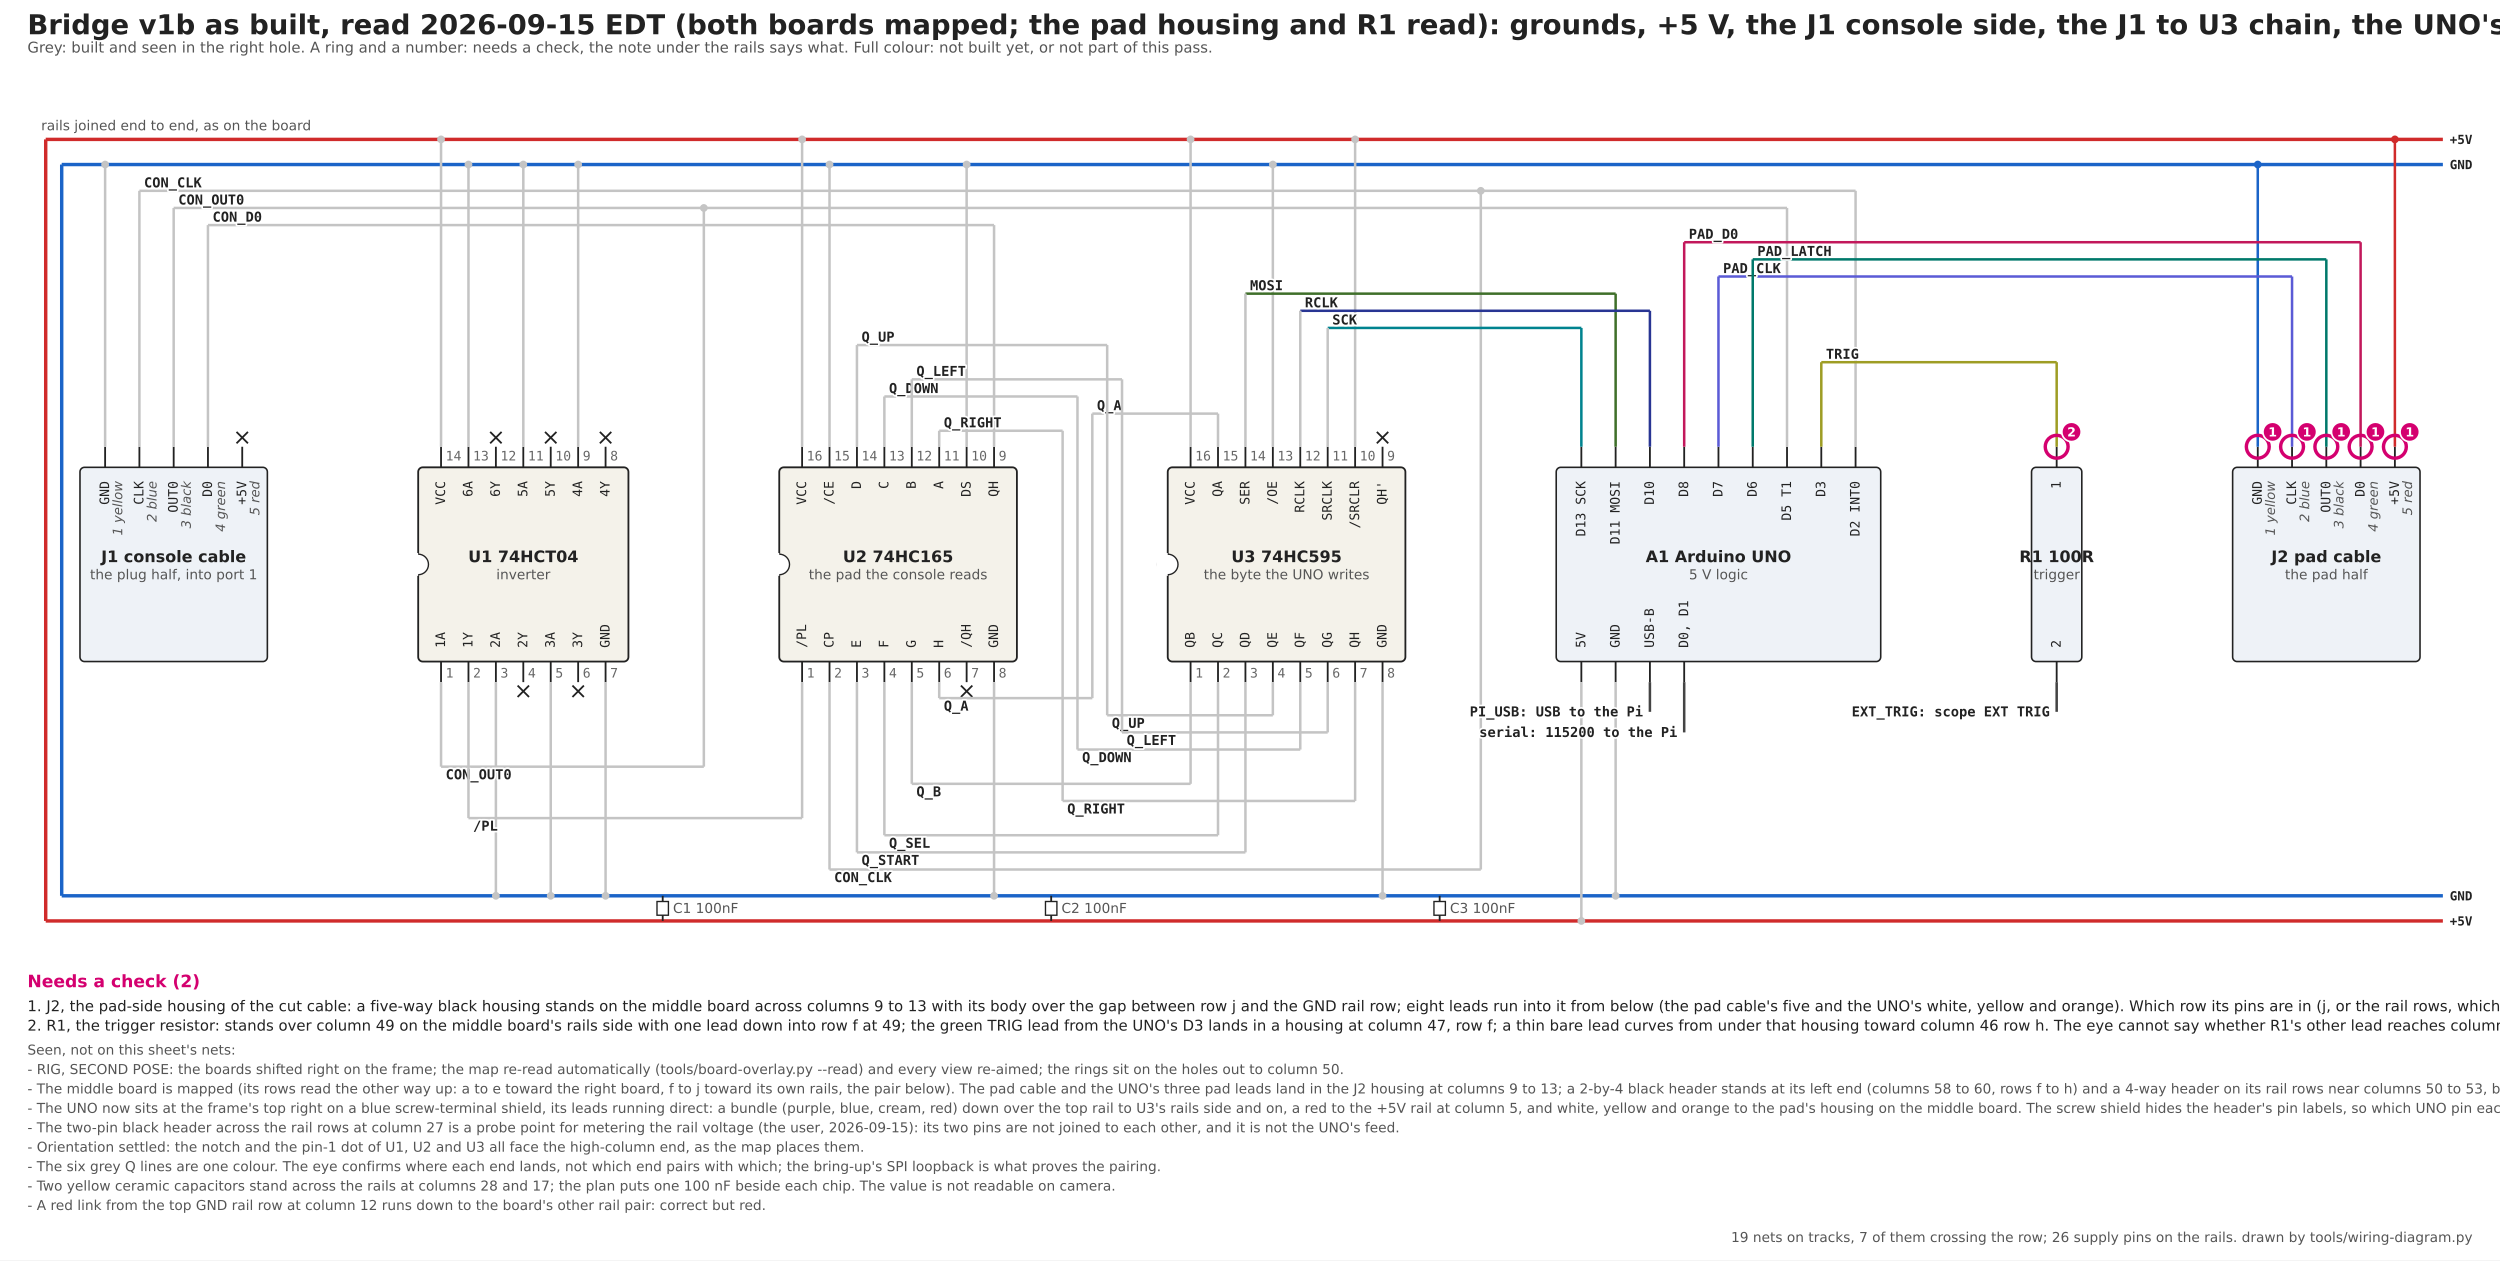
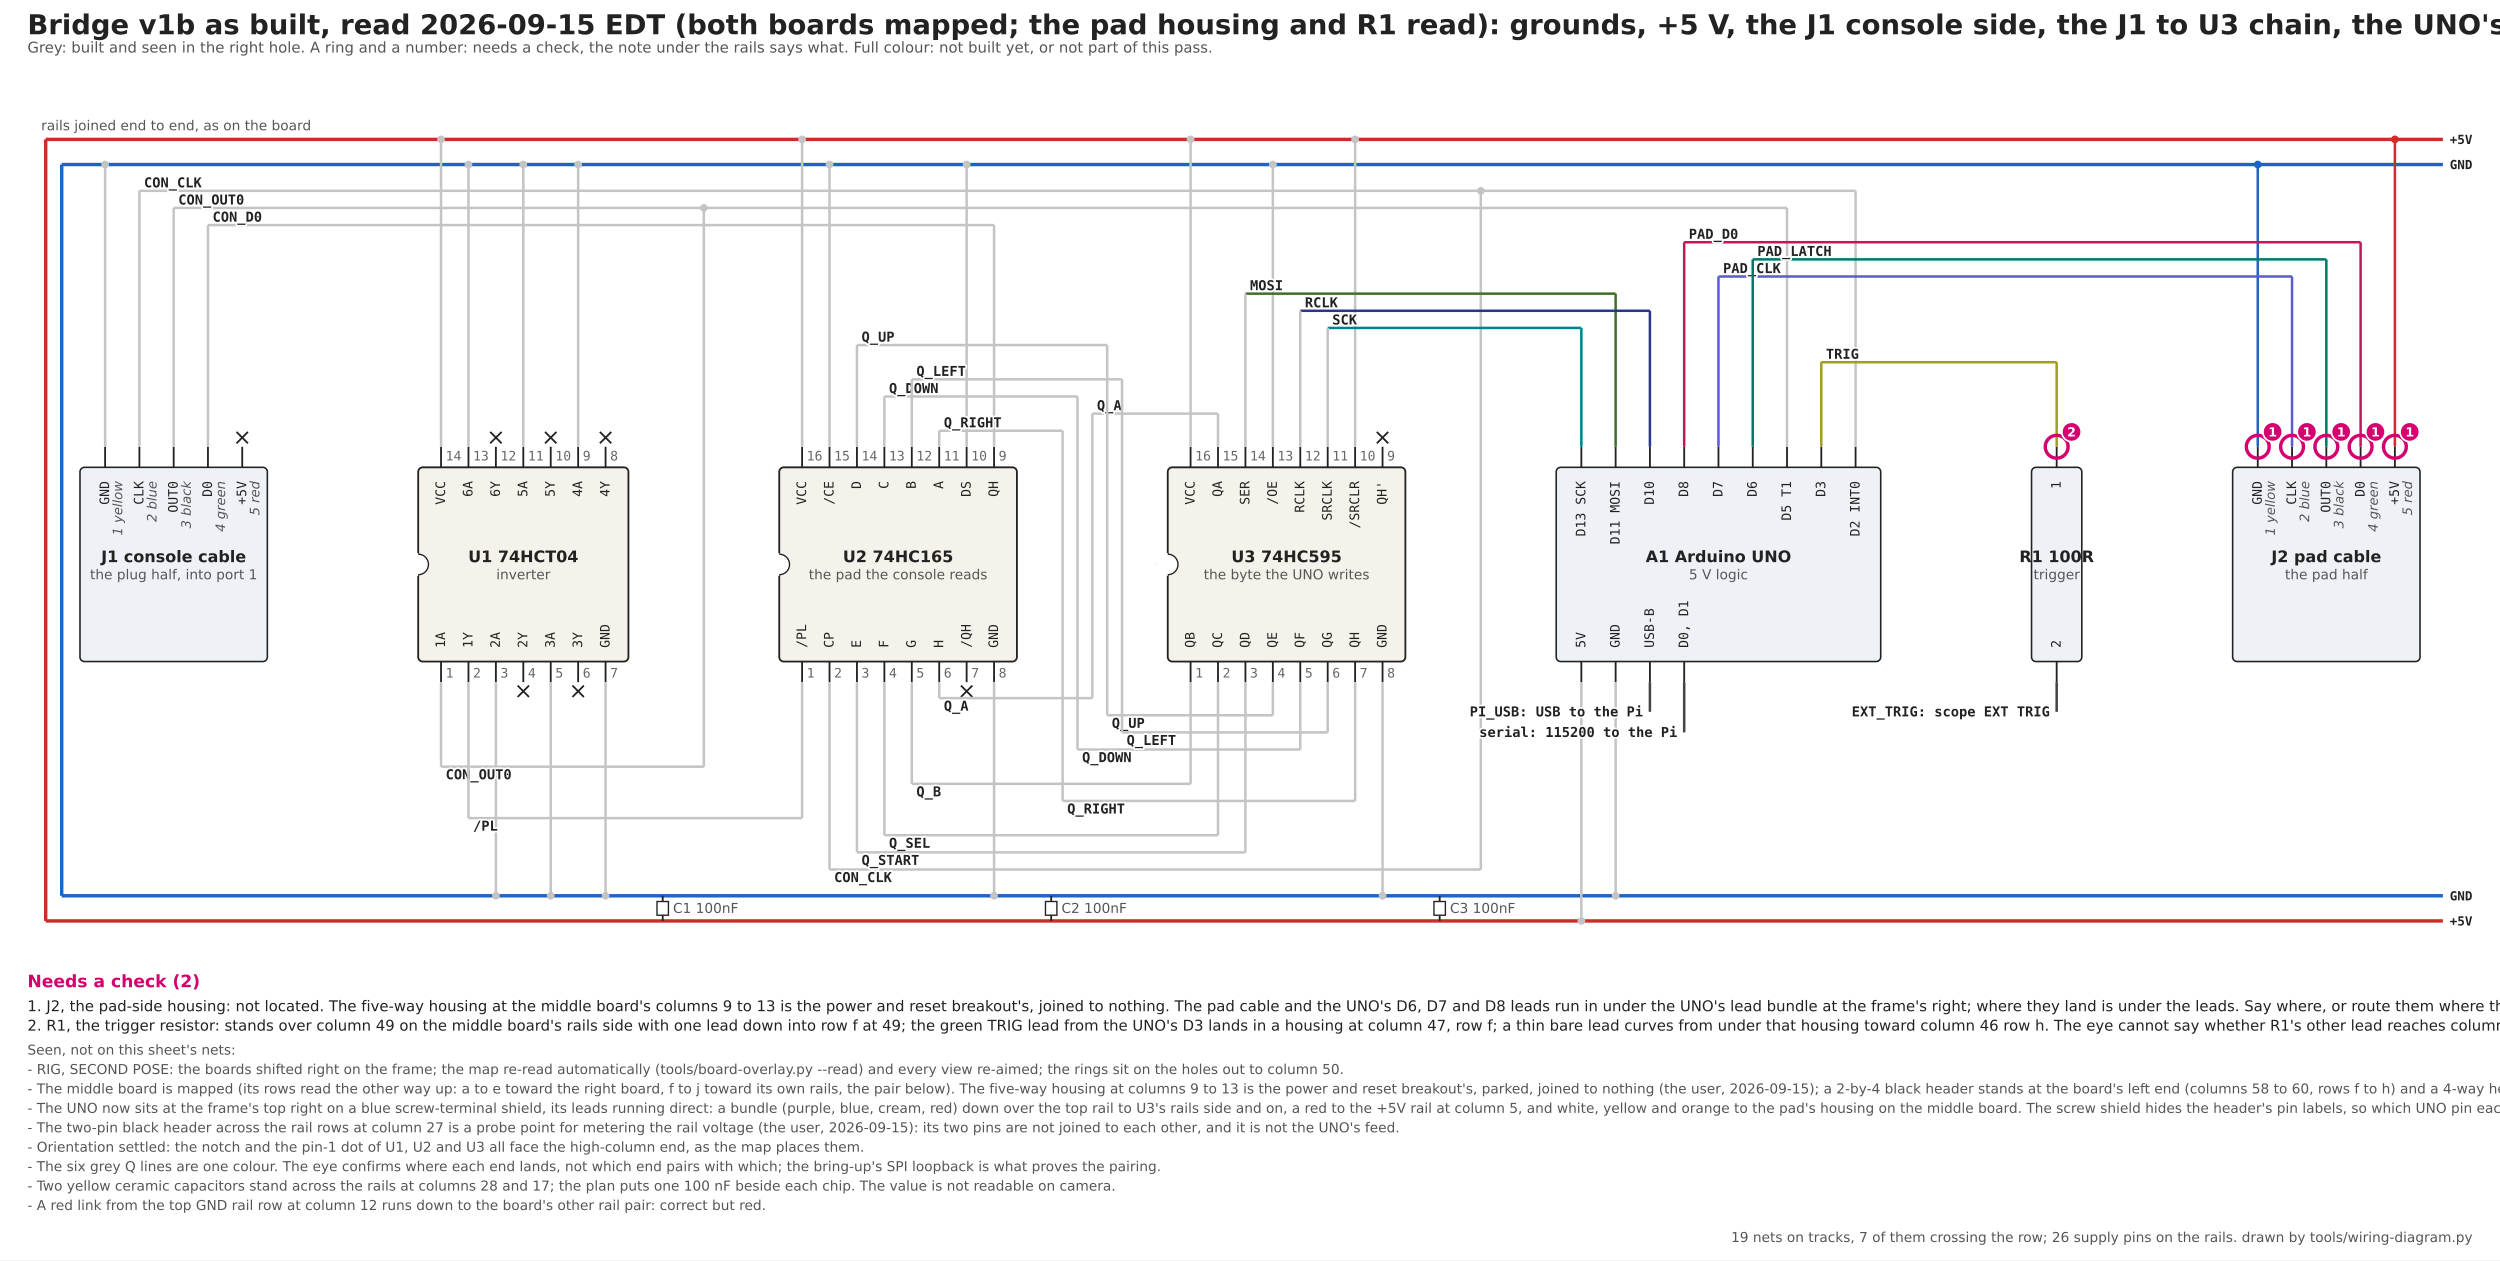
<svg xmlns="http://www.w3.org/2000/svg" viewBox="0 0 2188 1103" width="2188" height="1103" role="img" aria-label="Bridge v1b wiring diagram">
  <style>
 text{font-family:ui-sans-serif,'DejaVu Sans',sans-serif;fill:#222}
 .title{font-size:24px;font-weight:700}
 .sub{font-size:13px;fill:#555}
 .ref{font-size:14px;font-weight:700}
 .note{font-size:12px;fill:#555}
 .pin{font-family:ui-monospace,'DejaVu Sans Mono',monospace;font-size:11.5px}
 .pinno{font-family:ui-monospace,'DejaVu Sans Mono',monospace;font-size:11.5px;fill:#666}
 .net{font-family:ui-monospace,'DejaVu Sans Mono',monospace;font-size:12px;font-weight:700;paint-order:stroke;stroke:#fff;stroke-width:3px;stroke-linejoin:round}
 .rail{font-family:ui-monospace,'DejaVu Sans Mono',monospace;font-size:11px;font-weight:700}
 .lead{font-size:11.5px;font-style:italic;fill:#555}
 .body{fill:#f4f2ea;stroke:#222;stroke-width:1.6}
 .hdr{fill:#eef2f7;stroke:#222;stroke-width:1.4}
 .cap{fill:#fff;stroke:#222;stroke-width:1.2}
 .stub{stroke:#222;stroke-width:1.6}
 .wire{fill:none;stroke-width:2.2;stroke-linejoin:miter}
 .railline{fill:none;stroke-width:3}
 .notch{fill:#fff;stroke:#222;stroke-width:1.2}
</style>
  <style>
 .ring{fill:none;stroke:#d4006f;stroke-width:3}
 .tag{font-family:ui-sans-serif,'DejaVu Sans',sans-serif;font-size:11px;font-weight:700;fill:#fff}
 .checknote{font-size:13px;fill:#222}
 .checkhead{font-size:15px;font-weight:700;fill:#d4006f}
</style>
  <rect x="0" y="0" width="2188" height="1103" fill="#ffffff" />
  <g class="sheet-heading" data-height="60">
    <text class="title" x="24.0" y="30.0" text-anchor="start">Bridge v1b as built, read 2026-09-15 EDT (both boards mapped; the pad housing and R1 read): grounds, +5 V, the J1 console side, the J1 to U3 chain, the UNO's leads, and on the middle board the pad housing (J2) and the trigger resistor (R1)</text>
    <text class="sub" x="24.0" y="46.0" text-anchor="start">Grey: built and seen in the right hole. A ring and a number: needs a check, the note under the rails says what. Full colour: not built yet, or not part of this pass.</text>
  </g>
  <line class="railline" x1="40.0" y1="122.0" x2="2138.0" y2="122.0" stroke="#d02b2b" />
  <text class="rail" x="2144.0" y="126.0" text-anchor="start">+5V</text>
  <line class="railline" x1="40.0" y1="806.0" x2="2138.0" y2="806.0" stroke="#d02b2b" />
  <text class="rail" x="2144.0" y="810.0" text-anchor="start">+5V</text>
  <line class="railline" x1="40.0" y1="122.0" x2="40.0" y2="806.0" stroke="#d02b2b" />
  <line class="railline" x1="54.0" y1="144.0" x2="2138.0" y2="144.0" stroke="#1b64c8" />
  <text class="rail" x="2144.0" y="148.0" text-anchor="start">GND</text>
  <line class="railline" x1="54.0" y1="784.0" x2="2138.0" y2="784.0" stroke="#1b64c8" />
  <text class="rail" x="2144.0" y="788.0" text-anchor="start">GND</text>
  <line class="railline" x1="54.0" y1="144.0" x2="54.0" y2="784.0" stroke="#1b64c8" />
  <text class="note" x="36.0" y="114.0" text-anchor="start">rails joined end to end, as on the board</text>
  <rect class="hdr" x="70" y="409" width="164" height="170" rx="4" />
  <text class="ref" x="152.0" y="492.0" text-anchor="middle">J1 console cable</text>
  <text class="note" x="152.0" y="507.0" text-anchor="middle">the plug half, into port 1</text>
  <line class="stub" x1="92.0" y1="409.0" x2="92.0" y2="391.0" />
  <text class="pin" x="95.5" y="421.0" text-anchor="end" transform="rotate(-90 95.5 421.0)">GND</text>
  <text class="lead" x="107.0" y="421.0" text-anchor="end" transform="rotate(-90 107.0 421.0)">1 yellow</text>
  <line class="stub" x1="122.0" y1="409.0" x2="122.0" y2="391.0" />
  <text class="pin" x="125.5" y="421.0" text-anchor="end" transform="rotate(-90 125.5 421.0)">CLK</text>
  <text class="lead" x="137.0" y="421.0" text-anchor="end" transform="rotate(-90 137.0 421.0)">2 blue</text>
  <line class="stub" x1="152.0" y1="409.0" x2="152.0" y2="391.0" />
  <text class="pin" x="155.5" y="421.0" text-anchor="end" transform="rotate(-90 155.5 421.0)">OUT0</text>
  <text class="lead" x="167.0" y="421.0" text-anchor="end" transform="rotate(-90 167.0 421.0)">3 black</text>
  <line class="stub" x1="182.0" y1="409.0" x2="182.0" y2="391.0" />
  <text class="pin" x="185.5" y="421.0" text-anchor="end" transform="rotate(-90 185.5 421.0)">D0</text>
  <text class="lead" x="197.0" y="421.0" text-anchor="end" transform="rotate(-90 197.0 421.0)">4 green</text>
  <line class="stub" x1="212.0" y1="409.0" x2="212.0" y2="391.0" />
  <text class="pin" x="215.5" y="421.0" text-anchor="end" transform="rotate(-90 215.5 421.0)">+5V</text>
  <text class="lead" x="227.0" y="421.0" text-anchor="end" transform="rotate(-90 227.0 421.0)">5 red</text>
  <line class="stub" x1="207.0" y1="378.0" x2="217.0" y2="388.0" />
  <line class="stub" x1="207.0" y1="388.0" x2="217.0" y2="378.0" />
  <rect class="body" x="366" y="409" width="184" height="170" rx="4" />
  <circle class="notch" cx="366" cy="494.0" r="9" />
  <rect x="356" y="484.0" width="10" height="20" fill="#fff" />
  <text class="ref" x="458.0" y="492.0" text-anchor="middle">U1 74HCT04</text>
  <text class="note" x="458.0" y="507.0" text-anchor="middle">inverter</text>
  <line class="stub" x1="386.0" y1="579.0" x2="386.0" y2="597.0" />
  <text class="pinno" x="390.0" y="593.0" text-anchor="start">1</text>
  <text class="pin" x="389.5" y="567.0" text-anchor="start" transform="rotate(-90 389.5 567.0)">1A</text>
  <line class="stub" x1="386.0" y1="409.0" x2="386.0" y2="391.0" />
  <text class="pinno" x="390.0" y="403.0" text-anchor="start">14</text>
  <text class="pin" x="389.5" y="421.0" text-anchor="end" transform="rotate(-90 389.5 421.0)">VCC</text>
  <line class="stub" x1="410.0" y1="579.0" x2="410.0" y2="597.0" />
  <text class="pinno" x="414.0" y="593.0" text-anchor="start">2</text>
  <text class="pin" x="413.5" y="567.0" text-anchor="start" transform="rotate(-90 413.5 567.0)">1Y</text>
  <line class="stub" x1="410.0" y1="409.0" x2="410.0" y2="391.0" />
  <text class="pinno" x="414.0" y="403.0" text-anchor="start">13</text>
  <text class="pin" x="413.5" y="421.0" text-anchor="end" transform="rotate(-90 413.5 421.0)">6A</text>
  <line class="stub" x1="434.0" y1="579.0" x2="434.0" y2="597.0" />
  <text class="pinno" x="438.0" y="593.0" text-anchor="start">3</text>
  <text class="pin" x="437.5" y="567.0" text-anchor="start" transform="rotate(-90 437.5 567.0)">2A</text>
  <line class="stub" x1="434.0" y1="409.0" x2="434.0" y2="391.0" />
  <text class="pinno" x="438.0" y="403.0" text-anchor="start">12</text>
  <text class="pin" x="437.5" y="421.0" text-anchor="end" transform="rotate(-90 437.5 421.0)">6Y</text>
  <line class="stub" x1="458.0" y1="579.0" x2="458.0" y2="597.0" />
  <text class="pinno" x="462.0" y="593.0" text-anchor="start">4</text>
  <text class="pin" x="461.5" y="567.0" text-anchor="start" transform="rotate(-90 461.5 567.0)">2Y</text>
  <line class="stub" x1="458.0" y1="409.0" x2="458.0" y2="391.0" />
  <text class="pinno" x="462.0" y="403.0" text-anchor="start">11</text>
  <text class="pin" x="461.5" y="421.0" text-anchor="end" transform="rotate(-90 461.5 421.0)">5A</text>
  <line class="stub" x1="482.0" y1="579.0" x2="482.0" y2="597.0" />
  <text class="pinno" x="486.0" y="593.0" text-anchor="start">5</text>
  <text class="pin" x="485.5" y="567.0" text-anchor="start" transform="rotate(-90 485.5 567.0)">3A</text>
  <line class="stub" x1="482.0" y1="409.0" x2="482.0" y2="391.0" />
  <text class="pinno" x="486.0" y="403.0" text-anchor="start">10</text>
  <text class="pin" x="485.5" y="421.0" text-anchor="end" transform="rotate(-90 485.5 421.0)">5Y</text>
  <line class="stub" x1="506.0" y1="579.0" x2="506.0" y2="597.0" />
  <text class="pinno" x="510.0" y="593.0" text-anchor="start">6</text>
  <text class="pin" x="509.5" y="567.0" text-anchor="start" transform="rotate(-90 509.5 567.0)">3Y</text>
  <line class="stub" x1="506.0" y1="409.0" x2="506.0" y2="391.0" />
  <text class="pinno" x="510.0" y="403.0" text-anchor="start">9</text>
  <text class="pin" x="509.5" y="421.0" text-anchor="end" transform="rotate(-90 509.5 421.0)">4A</text>
  <line class="stub" x1="530.0" y1="579.0" x2="530.0" y2="597.0" />
  <text class="pinno" x="534.0" y="593.0" text-anchor="start">7</text>
  <text class="pin" x="533.5" y="567.0" text-anchor="start" transform="rotate(-90 533.5 567.0)">GND</text>
  <line class="stub" x1="530.0" y1="409.0" x2="530.0" y2="391.0" />
  <text class="pinno" x="534.0" y="403.0" text-anchor="start">8</text>
  <text class="pin" x="533.5" y="421.0" text-anchor="end" transform="rotate(-90 533.5 421.0)">4Y</text>
  <line class="stub" x1="453.0" y1="600.0" x2="463.0" y2="610.0" />
  <line class="stub" x1="453.0" y1="610.0" x2="463.0" y2="600.0" />
  <line class="stub" x1="501.0" y1="600.0" x2="511.0" y2="610.0" />
  <line class="stub" x1="501.0" y1="610.0" x2="511.0" y2="600.0" />
  <line class="stub" x1="525.0" y1="378.0" x2="535.0" y2="388.0" />
  <line class="stub" x1="525.0" y1="388.0" x2="535.0" y2="378.0" />
  <line class="stub" x1="477.0" y1="378.0" x2="487.0" y2="388.0" />
  <line class="stub" x1="477.0" y1="388.0" x2="487.0" y2="378.0" />
  <line class="stub" x1="429.0" y1="378.0" x2="439.0" y2="388.0" />
  <line class="stub" x1="429.0" y1="388.0" x2="439.0" y2="378.0" />
  <rect class="body" x="682" y="409" width="208" height="170" rx="4" />
  <circle class="notch" cx="682" cy="494.0" r="9" />
  <rect x="672" y="484.0" width="10" height="20" fill="#fff" />
  <text class="ref" x="786.0" y="492.0" text-anchor="middle">U2 74HC165</text>
  <text class="note" x="786.0" y="507.0" text-anchor="middle">the pad the console reads</text>
  <line class="stub" x1="702.0" y1="579.0" x2="702.0" y2="597.0" />
  <text class="pinno" x="706.0" y="593.0" text-anchor="start">1</text>
  <text class="pin" x="705.5" y="567.0" text-anchor="start" transform="rotate(-90 705.5 567.0)">/PL</text>
  <line class="stub" x1="702.0" y1="409.0" x2="702.0" y2="391.0" />
  <text class="pinno" x="706.0" y="403.0" text-anchor="start">16</text>
  <text class="pin" x="705.5" y="421.0" text-anchor="end" transform="rotate(-90 705.5 421.0)">VCC</text>
  <line class="stub" x1="726.0" y1="579.0" x2="726.0" y2="597.0" />
  <text class="pinno" x="730.0" y="593.0" text-anchor="start">2</text>
  <text class="pin" x="729.5" y="567.0" text-anchor="start" transform="rotate(-90 729.5 567.0)">CP</text>
  <line class="stub" x1="726.0" y1="409.0" x2="726.0" y2="391.0" />
  <text class="pinno" x="730.0" y="403.0" text-anchor="start">15</text>
  <text class="pin" x="729.5" y="421.0" text-anchor="end" transform="rotate(-90 729.5 421.0)">/CE</text>
  <line class="stub" x1="750.0" y1="579.0" x2="750.0" y2="597.0" />
  <text class="pinno" x="754.0" y="593.0" text-anchor="start">3</text>
  <text class="pin" x="753.5" y="567.0" text-anchor="start" transform="rotate(-90 753.5 567.0)">E</text>
  <line class="stub" x1="750.0" y1="409.0" x2="750.0" y2="391.0" />
  <text class="pinno" x="754.0" y="403.0" text-anchor="start">14</text>
  <text class="pin" x="753.5" y="421.0" text-anchor="end" transform="rotate(-90 753.5 421.0)">D</text>
  <line class="stub" x1="774.0" y1="579.0" x2="774.0" y2="597.0" />
  <text class="pinno" x="778.0" y="593.0" text-anchor="start">4</text>
  <text class="pin" x="777.5" y="567.0" text-anchor="start" transform="rotate(-90 777.5 567.0)">F</text>
  <line class="stub" x1="774.0" y1="409.0" x2="774.0" y2="391.0" />
  <text class="pinno" x="778.0" y="403.0" text-anchor="start">13</text>
  <text class="pin" x="777.5" y="421.0" text-anchor="end" transform="rotate(-90 777.5 421.0)">C</text>
  <line class="stub" x1="798.0" y1="579.0" x2="798.0" y2="597.0" />
  <text class="pinno" x="802.0" y="593.0" text-anchor="start">5</text>
  <text class="pin" x="801.5" y="567.0" text-anchor="start" transform="rotate(-90 801.5 567.0)">G</text>
  <line class="stub" x1="798.0" y1="409.0" x2="798.0" y2="391.0" />
  <text class="pinno" x="802.0" y="403.0" text-anchor="start">12</text>
  <text class="pin" x="801.5" y="421.0" text-anchor="end" transform="rotate(-90 801.5 421.0)">B</text>
  <line class="stub" x1="822.0" y1="579.0" x2="822.0" y2="597.0" />
  <text class="pinno" x="826.0" y="593.0" text-anchor="start">6</text>
  <text class="pin" x="825.5" y="567.0" text-anchor="start" transform="rotate(-90 825.5 567.0)">H</text>
  <line class="stub" x1="822.0" y1="409.0" x2="822.0" y2="391.0" />
  <text class="pinno" x="826.0" y="403.0" text-anchor="start">11</text>
  <text class="pin" x="825.5" y="421.0" text-anchor="end" transform="rotate(-90 825.5 421.0)">A</text>
  <line class="stub" x1="846.0" y1="579.0" x2="846.0" y2="597.0" />
  <text class="pinno" x="850.0" y="593.0" text-anchor="start">7</text>
  <text class="pin" x="849.5" y="567.0" text-anchor="start" transform="rotate(-90 849.5 567.0)">/QH</text>
  <line class="stub" x1="846.0" y1="409.0" x2="846.0" y2="391.0" />
  <text class="pinno" x="850.0" y="403.0" text-anchor="start">10</text>
  <text class="pin" x="849.5" y="421.0" text-anchor="end" transform="rotate(-90 849.5 421.0)">DS</text>
  <line class="stub" x1="870.0" y1="579.0" x2="870.0" y2="597.0" />
  <text class="pinno" x="874.0" y="593.0" text-anchor="start">8</text>
  <text class="pin" x="873.5" y="567.0" text-anchor="start" transform="rotate(-90 873.5 567.0)">GND</text>
  <line class="stub" x1="870.0" y1="409.0" x2="870.0" y2="391.0" />
  <text class="pinno" x="874.0" y="403.0" text-anchor="start">9</text>
  <text class="pin" x="873.5" y="421.0" text-anchor="end" transform="rotate(-90 873.5 421.0)">QH</text>
  <line class="stub" x1="841.0" y1="600.0" x2="851.0" y2="610.0" />
  <line class="stub" x1="841.0" y1="610.0" x2="851.0" y2="600.0" />
  <rect class="body" x="1022" y="409" width="208" height="170" rx="4" />
  <circle class="notch" cx="1022" cy="494.0" r="9" />
  <rect x="1012" y="484.0" width="10" height="20" fill="#fff" />
  <text class="ref" x="1126.0" y="492.0" text-anchor="middle">U3 74HC595</text>
  <text class="note" x="1126.0" y="507.0" text-anchor="middle">the byte the UNO writes</text>
  <line class="stub" x1="1042.0" y1="579.0" x2="1042.0" y2="597.0" />
  <text class="pinno" x="1046.0" y="593.0" text-anchor="start">1</text>
  <text class="pin" x="1045.5" y="567.0" text-anchor="start" transform="rotate(-90 1045.5 567.0)">QB</text>
  <line class="stub" x1="1042.0" y1="409.0" x2="1042.0" y2="391.0" />
  <text class="pinno" x="1046.0" y="403.0" text-anchor="start">16</text>
  <text class="pin" x="1045.5" y="421.0" text-anchor="end" transform="rotate(-90 1045.5 421.0)">VCC</text>
  <line class="stub" x1="1066.0" y1="579.0" x2="1066.0" y2="597.0" />
  <text class="pinno" x="1070.0" y="593.0" text-anchor="start">2</text>
  <text class="pin" x="1069.5" y="567.0" text-anchor="start" transform="rotate(-90 1069.5 567.0)">QC</text>
  <line class="stub" x1="1066.0" y1="409.0" x2="1066.0" y2="391.0" />
  <text class="pinno" x="1070.0" y="403.0" text-anchor="start">15</text>
  <text class="pin" x="1069.5" y="421.0" text-anchor="end" transform="rotate(-90 1069.5 421.0)">QA</text>
  <line class="stub" x1="1090.0" y1="579.0" x2="1090.0" y2="597.0" />
  <text class="pinno" x="1094.0" y="593.0" text-anchor="start">3</text>
  <text class="pin" x="1093.5" y="567.0" text-anchor="start" transform="rotate(-90 1093.5 567.0)">QD</text>
  <line class="stub" x1="1090.0" y1="409.0" x2="1090.0" y2="391.0" />
  <text class="pinno" x="1094.0" y="403.0" text-anchor="start">14</text>
  <text class="pin" x="1093.5" y="421.0" text-anchor="end" transform="rotate(-90 1093.5 421.0)">SER</text>
  <line class="stub" x1="1114.0" y1="579.0" x2="1114.0" y2="597.0" />
  <text class="pinno" x="1118.0" y="593.0" text-anchor="start">4</text>
  <text class="pin" x="1117.5" y="567.0" text-anchor="start" transform="rotate(-90 1117.5 567.0)">QE</text>
  <line class="stub" x1="1114.0" y1="409.0" x2="1114.0" y2="391.0" />
  <text class="pinno" x="1118.0" y="403.0" text-anchor="start">13</text>
  <text class="pin" x="1117.5" y="421.0" text-anchor="end" transform="rotate(-90 1117.5 421.0)">/OE</text>
  <line class="stub" x1="1138.0" y1="579.0" x2="1138.0" y2="597.0" />
  <text class="pinno" x="1142.0" y="593.0" text-anchor="start">5</text>
  <text class="pin" x="1141.5" y="567.0" text-anchor="start" transform="rotate(-90 1141.5 567.0)">QF</text>
  <line class="stub" x1="1138.0" y1="409.0" x2="1138.0" y2="391.0" />
  <text class="pinno" x="1142.0" y="403.0" text-anchor="start">12</text>
  <text class="pin" x="1141.5" y="421.0" text-anchor="end" transform="rotate(-90 1141.5 421.0)">RCLK</text>
  <line class="stub" x1="1162.0" y1="579.0" x2="1162.0" y2="597.0" />
  <text class="pinno" x="1166.0" y="593.0" text-anchor="start">6</text>
  <text class="pin" x="1165.5" y="567.0" text-anchor="start" transform="rotate(-90 1165.5 567.0)">QG</text>
  <line class="stub" x1="1162.0" y1="409.0" x2="1162.0" y2="391.0" />
  <text class="pinno" x="1166.0" y="403.0" text-anchor="start">11</text>
  <text class="pin" x="1165.5" y="421.0" text-anchor="end" transform="rotate(-90 1165.5 421.0)">SRCLK</text>
  <line class="stub" x1="1186.0" y1="579.0" x2="1186.0" y2="597.0" />
  <text class="pinno" x="1190.0" y="593.0" text-anchor="start">7</text>
  <text class="pin" x="1189.5" y="567.0" text-anchor="start" transform="rotate(-90 1189.5 567.0)">QH</text>
  <line class="stub" x1="1186.0" y1="409.0" x2="1186.0" y2="391.0" />
  <text class="pinno" x="1190.0" y="403.0" text-anchor="start">10</text>
  <text class="pin" x="1189.5" y="421.0" text-anchor="end" transform="rotate(-90 1189.5 421.0)">/SRCLR</text>
  <line class="stub" x1="1210.0" y1="579.0" x2="1210.0" y2="597.0" />
  <text class="pinno" x="1214.0" y="593.0" text-anchor="start">8</text>
  <text class="pin" x="1213.5" y="567.0" text-anchor="start" transform="rotate(-90 1213.5 567.0)">GND</text>
  <line class="stub" x1="1210.0" y1="409.0" x2="1210.0" y2="391.0" />
  <text class="pinno" x="1214.0" y="403.0" text-anchor="start">9</text>
  <text class="pin" x="1213.5" y="421.0" text-anchor="end" transform="rotate(-90 1213.5 421.0)">QH'</text>
  <line class="stub" x1="1205.0" y1="378.0" x2="1215.0" y2="388.0" />
  <line class="stub" x1="1205.0" y1="388.0" x2="1215.0" y2="378.0" />
  <rect class="hdr" x="1362" y="409" width="284" height="170" rx="4" />
  <text class="ref" x="1504.0" y="492.0" text-anchor="middle">A1 Arduino UNO</text>
  <text class="note" x="1504.0" y="507.0" text-anchor="middle">5 V logic</text>
  <line class="stub" x1="1384.0" y1="409.0" x2="1384.0" y2="391.0" />
  <text class="pin" x="1387.5" y="421.0" text-anchor="end" transform="rotate(-90 1387.5 421.0)">D13 SCK</text>
  <line class="stub" x1="1414.0" y1="409.0" x2="1414.0" y2="391.0" />
  <text class="pin" x="1417.5" y="421.0" text-anchor="end" transform="rotate(-90 1417.5 421.0)">D11 MOSI</text>
  <line class="stub" x1="1444.0" y1="409.0" x2="1444.0" y2="391.0" />
  <text class="pin" x="1447.5" y="421.0" text-anchor="end" transform="rotate(-90 1447.5 421.0)">D10</text>
  <line class="stub" x1="1474.0" y1="409.0" x2="1474.0" y2="391.0" />
  <text class="pin" x="1477.5" y="421.0" text-anchor="end" transform="rotate(-90 1477.5 421.0)">D8</text>
  <line class="stub" x1="1504.0" y1="409.0" x2="1504.0" y2="391.0" />
  <text class="pin" x="1507.5" y="421.0" text-anchor="end" transform="rotate(-90 1507.5 421.0)">D7</text>
  <line class="stub" x1="1534.0" y1="409.0" x2="1534.0" y2="391.0" />
  <text class="pin" x="1537.5" y="421.0" text-anchor="end" transform="rotate(-90 1537.5 421.0)">D6</text>
  <line class="stub" x1="1564.0" y1="409.0" x2="1564.0" y2="391.0" />
  <text class="pin" x="1567.5" y="421.0" text-anchor="end" transform="rotate(-90 1567.5 421.0)">D5 T1</text>
  <line class="stub" x1="1594.0" y1="409.0" x2="1594.0" y2="391.0" />
  <text class="pin" x="1597.5" y="421.0" text-anchor="end" transform="rotate(-90 1597.5 421.0)">D3</text>
  <line class="stub" x1="1624.0" y1="409.0" x2="1624.0" y2="391.0" />
  <text class="pin" x="1627.5" y="421.0" text-anchor="end" transform="rotate(-90 1627.5 421.0)">D2 INT0</text>
  <line class="stub" x1="1384.0" y1="579.0" x2="1384.0" y2="597.0" />
  <text class="pin" x="1387.5" y="567.0" text-anchor="start" transform="rotate(-90 1387.5 567.0)">5V</text>
  <line class="stub" x1="1414.0" y1="579.0" x2="1414.0" y2="597.0" />
  <text class="pin" x="1417.5" y="567.0" text-anchor="start" transform="rotate(-90 1417.5 567.0)">GND</text>
  <line class="stub" x1="1444.0" y1="579.0" x2="1444.0" y2="597.0" />
  <text class="pin" x="1447.5" y="567.0" text-anchor="start" transform="rotate(-90 1447.5 567.0)">USB-B</text>
  <line class="stub" x1="1474.0" y1="579.0" x2="1474.0" y2="597.0" />
  <text class="pin" x="1477.5" y="567.0" text-anchor="start" transform="rotate(-90 1477.5 567.0)">D0, D1</text>
  <rect class="hdr" x="1778" y="409" width="44" height="170" rx="4" />
  <text class="ref" x="1800.0" y="492.0" text-anchor="middle">R1 100R</text>
  <text class="note" x="1800.0" y="507.0" text-anchor="middle">trigger</text>
  <line class="stub" x1="1800.0" y1="409.0" x2="1800.0" y2="391.0" />
  <text class="pin" x="1803.5" y="421.0" text-anchor="end" transform="rotate(-90 1803.5 421.0)">1</text>
  <line class="stub" x1="1800.0" y1="579.0" x2="1800.0" y2="597.0" />
  <text class="pin" x="1803.5" y="567.0" text-anchor="start" transform="rotate(-90 1803.5 567.0)">2</text>
  <rect class="hdr" x="1954" y="409" width="164" height="170" rx="4" />
  <text class="ref" x="2036.0" y="492.0" text-anchor="middle">J2 pad cable</text>
  <text class="note" x="2036.0" y="507.0" text-anchor="middle">the pad half</text>
  <line class="stub" x1="1976.0" y1="409.0" x2="1976.0" y2="391.0" />
  <text class="pin" x="1979.5" y="421.0" text-anchor="end" transform="rotate(-90 1979.5 421.0)">GND</text>
  <text class="lead" x="1991.0" y="421.0" text-anchor="end" transform="rotate(-90 1991.0 421.0)">1 yellow</text>
  <line class="stub" x1="2006.0" y1="409.0" x2="2006.0" y2="391.0" />
  <text class="pin" x="2009.5" y="421.0" text-anchor="end" transform="rotate(-90 2009.5 421.0)">CLK</text>
  <text class="lead" x="2021.0" y="421.0" text-anchor="end" transform="rotate(-90 2021.0 421.0)">2 blue</text>
  <line class="stub" x1="2036.0" y1="409.0" x2="2036.0" y2="391.0" />
  <text class="pin" x="2039.5" y="421.0" text-anchor="end" transform="rotate(-90 2039.5 421.0)">OUT0</text>
  <text class="lead" x="2051.0" y="421.0" text-anchor="end" transform="rotate(-90 2051.0 421.0)">3 black</text>
  <line class="stub" x1="2066.0" y1="409.0" x2="2066.0" y2="391.0" />
  <text class="pin" x="2069.5" y="421.0" text-anchor="end" transform="rotate(-90 2069.5 421.0)">D0</text>
  <text class="lead" x="2081.0" y="421.0" text-anchor="end" transform="rotate(-90 2081.0 421.0)">4 green</text>
  <line class="stub" x1="2096.0" y1="409.0" x2="2096.0" y2="391.0" />
  <text class="pin" x="2099.5" y="421.0" text-anchor="end" transform="rotate(-90 2099.5 421.0)">+5V</text>
  <text class="lead" x="2111.0" y="421.0" text-anchor="end" transform="rotate(-90 2111.0 421.0)">5 red</text>
  <line class="stub" x1="580.0" y1="784.0" x2="580.0" y2="806.0" />
  <rect class="cap" x="575" y="789.0" width="10" height="12" />
  <text class="note" x="589.0" y="799.0" text-anchor="start">C1 100nF</text>
  <line class="stub" x1="920.0" y1="784.0" x2="920.0" y2="806.0" />
  <rect class="cap" x="915" y="789.0" width="10" height="12" />
  <text class="note" x="929.0" y="799.0" text-anchor="start">C2 100nF</text>
  <line class="stub" x1="1260.0" y1="784.0" x2="1260.0" y2="806.0" />
  <rect class="cap" x="1255" y="789.0" width="10" height="12" />
  <text class="note" x="1269.0" y="799.0" text-anchor="start">C3 100nF</text>
  <line class="wire" x1="386.0" y1="391.0" x2="386.0" y2="122.0" stroke="#c4c4c4" />
  <circle cx="386.0" cy="122.0" r="3.4" fill="#c4c4c4" />
  <line class="wire" x1="702.0" y1="391.0" x2="702.0" y2="122.0" stroke="#c4c4c4" />
  <circle cx="702.0" cy="122.0" r="3.4" fill="#c4c4c4" />
  <line class="wire" x1="2096.0" y1="391.0" x2="2096.0" y2="122.0" stroke="#d02b2b" />
  <circle cx="2096.0" cy="122.0" r="3.4" fill="#d02b2b" />
  <line class="wire" x1="1384.0" y1="597.0" x2="1384.0" y2="806.0" stroke="#c4c4c4" />
  <circle cx="1384.0" cy="806.0" r="3.4" fill="#c4c4c4" />
  <line class="wire" x1="1186.0" y1="391.0" x2="1186.0" y2="122.0" stroke="#c4c4c4" />
  <circle cx="1186.0" cy="122.0" r="3.4" fill="#c4c4c4" />
  <line class="wire" x1="1042.0" y1="391.0" x2="1042.0" y2="122.0" stroke="#c4c4c4" />
  <circle cx="1042.0" cy="122.0" r="3.4" fill="#c4c4c4" />
  <line class="wire" x1="92.0" y1="391.0" x2="92.0" y2="144.0" stroke="#c4c4c4" />
  <circle cx="92.0" cy="144.0" r="3.4" fill="#c4c4c4" />
  <line class="wire" x1="434.0" y1="597.0" x2="434.0" y2="784.0" stroke="#c4c4c4" />
  <circle cx="434.0" cy="784.0" r="3.4" fill="#c4c4c4" />
  <line class="wire" x1="482.0" y1="597.0" x2="482.0" y2="784.0" stroke="#c4c4c4" />
  <circle cx="482.0" cy="784.0" r="3.4" fill="#c4c4c4" />
  <line class="wire" x1="506.0" y1="391.0" x2="506.0" y2="144.0" stroke="#c4c4c4" />
  <circle cx="506.0" cy="144.0" r="3.4" fill="#c4c4c4" />
  <line class="wire" x1="458.0" y1="391.0" x2="458.0" y2="144.0" stroke="#c4c4c4" />
  <circle cx="458.0" cy="144.0" r="3.4" fill="#c4c4c4" />
  <line class="wire" x1="410.0" y1="391.0" x2="410.0" y2="144.0" stroke="#c4c4c4" />
  <circle cx="410.0" cy="144.0" r="3.4" fill="#c4c4c4" />
  <line class="wire" x1="530.0" y1="597.0" x2="530.0" y2="784.0" stroke="#c4c4c4" />
  <circle cx="530.0" cy="784.0" r="3.4" fill="#c4c4c4" />
  <line class="wire" x1="726.0" y1="391.0" x2="726.0" y2="144.0" stroke="#c4c4c4" />
  <circle cx="726.0" cy="144.0" r="3.4" fill="#c4c4c4" />
  <line class="wire" x1="846.0" y1="391.0" x2="846.0" y2="144.0" stroke="#c4c4c4" />
  <circle cx="846.0" cy="144.0" r="3.4" fill="#c4c4c4" />
  <line class="wire" x1="870.0" y1="597.0" x2="870.0" y2="784.0" stroke="#c4c4c4" />
  <circle cx="870.0" cy="784.0" r="3.4" fill="#c4c4c4" />
  <line class="wire" x1="1976.0" y1="391.0" x2="1976.0" y2="144.0" stroke="#1b64c8" />
  <circle cx="1976.0" cy="144.0" r="3.4" fill="#1b64c8" />
  <line class="wire" x1="1414.0" y1="597.0" x2="1414.0" y2="784.0" stroke="#c4c4c4" />
  <circle cx="1414.0" cy="784.0" r="3.4" fill="#c4c4c4" />
  <line class="wire" x1="1114.0" y1="391.0" x2="1114.0" y2="144.0" stroke="#c4c4c4" />
  <circle cx="1114.0" cy="144.0" r="3.4" fill="#c4c4c4" />
  <line class="wire" x1="1210.0" y1="597.0" x2="1210.0" y2="784.0" stroke="#c4c4c4" />
  <circle cx="1210.0" cy="784.0" r="3.4" fill="#c4c4c4" />
  <line class="wire" x1="122.0" y1="167.0" x2="1624.0" y2="167.0" stroke="#c4c4c4" />
  <line class="wire" x1="122.0" y1="391.0" x2="122.0" y2="167.0" stroke="#c4c4c4" />
  <line class="wire" x1="1624.0" y1="391.0" x2="1624.0" y2="167.0" stroke="#c4c4c4" />
  <circle cx="1296.0" cy="167.0" r="3.4" fill="#c4c4c4" />
  <text class="net" x="126.0" y="164.0" text-anchor="start">CON_CLK</text>
  <line class="wire" x1="726.0" y1="761.0" x2="1296.0" y2="761.0" stroke="#c4c4c4" />
  <line class="wire" x1="726.0" y1="597.0" x2="726.0" y2="761.0" stroke="#c4c4c4" />
  <text class="net" x="730.0" y="772.0" text-anchor="start">CON_CLK</text>
  <line class="wire" x1="1296.0" y1="167.0" x2="1296.0" y2="761.0" stroke="#c4c4c4" />
  <line class="wire" x1="152.0" y1="182.0" x2="1564.0" y2="182.0" stroke="#c4c4c4" />
  <line class="wire" x1="152.0" y1="391.0" x2="152.0" y2="182.0" stroke="#c4c4c4" />
  <line class="wire" x1="1564.0" y1="391.0" x2="1564.0" y2="182.0" stroke="#c4c4c4" />
  <circle cx="616.0" cy="182.0" r="3.4" fill="#c4c4c4" />
  <text class="net" x="156.0" y="179.0" text-anchor="start">CON_OUT0</text>
  <line class="wire" x1="386.0" y1="671.0" x2="616.0" y2="671.0" stroke="#c4c4c4" />
  <line class="wire" x1="386.0" y1="597.0" x2="386.0" y2="671.0" stroke="#c4c4c4" />
  <text class="net" x="390.0" y="682.0" text-anchor="start">CON_OUT0</text>
  <line class="wire" x1="616.0" y1="182.0" x2="616.0" y2="671.0" stroke="#c4c4c4" />
  <line class="wire" x1="182.0" y1="197.0" x2="870.0" y2="197.0" stroke="#c4c4c4" />
  <line class="wire" x1="182.0" y1="391.0" x2="182.0" y2="197.0" stroke="#c4c4c4" />
  <line class="wire" x1="870.0" y1="391.0" x2="870.0" y2="197.0" stroke="#c4c4c4" />
  <text class="net" x="186.0" y="194.0" text-anchor="start">CON_D0</text>
  <line class="wire" x1="410.0" y1="716.0" x2="702.0" y2="716.0" stroke="#c4c4c4" />
  <line class="wire" x1="410.0" y1="597.0" x2="410.0" y2="716.0" stroke="#c4c4c4" />
  <line class="wire" x1="702.0" y1="597.0" x2="702.0" y2="716.0" stroke="#c4c4c4" />
  <text class="net" x="414.0" y="727.0" text-anchor="start">/PL</text>
  <line class="wire" x1="956.0" y1="362.0" x2="1066.0" y2="362.0" stroke="#c4c4c4" />
  <line class="wire" x1="1066.0" y1="391.0" x2="1066.0" y2="362.0" stroke="#c4c4c4" />
  <text class="net" x="960.0" y="359.0" text-anchor="start">Q_A</text>
  <line class="wire" x1="822.0" y1="611.0" x2="956.0" y2="611.0" stroke="#c4c4c4" />
  <line class="wire" x1="822.0" y1="597.0" x2="822.0" y2="611.0" stroke="#c4c4c4" />
  <text class="net" x="826.0" y="622.0" text-anchor="start">Q_A</text>
  <line class="wire" x1="956.0" y1="362.0" x2="956.0" y2="611.0" stroke="#c4c4c4" />
  <line class="wire" x1="798.0" y1="686.0" x2="1042.0" y2="686.0" stroke="#c4c4c4" />
  <line class="wire" x1="798.0" y1="597.0" x2="798.0" y2="686.0" stroke="#c4c4c4" />
  <line class="wire" x1="1042.0" y1="597.0" x2="1042.0" y2="686.0" stroke="#c4c4c4" />
  <text class="net" x="802.0" y="697.0" text-anchor="start">Q_B</text>
  <line class="wire" x1="774.0" y1="731.0" x2="1066.0" y2="731.0" stroke="#c4c4c4" />
  <line class="wire" x1="774.0" y1="597.0" x2="774.0" y2="731.0" stroke="#c4c4c4" />
  <line class="wire" x1="1066.0" y1="597.0" x2="1066.0" y2="731.0" stroke="#c4c4c4" />
  <text class="net" x="778.0" y="742.0" text-anchor="start">Q_SEL</text>
  <line class="wire" x1="750.0" y1="746.0" x2="1090.0" y2="746.0" stroke="#c4c4c4" />
  <line class="wire" x1="750.0" y1="597.0" x2="750.0" y2="746.0" stroke="#c4c4c4" />
  <line class="wire" x1="1090.0" y1="597.0" x2="1090.0" y2="746.0" stroke="#c4c4c4" />
  <text class="net" x="754.0" y="757.0" text-anchor="start">Q_START</text>
  <line class="wire" x1="750.0" y1="302.0" x2="969.0" y2="302.0" stroke="#c4c4c4" />
  <line class="wire" x1="750.0" y1="391.0" x2="750.0" y2="302.0" stroke="#c4c4c4" />
  <text class="net" x="754.0" y="299.0" text-anchor="start">Q_UP</text>
  <line class="wire" x1="969.0" y1="626.0" x2="1114.0" y2="626.0" stroke="#c4c4c4" />
  <line class="wire" x1="1114.0" y1="597.0" x2="1114.0" y2="626.0" stroke="#c4c4c4" />
  <text class="net" x="973.0" y="637.0" text-anchor="start">Q_UP</text>
  <line class="wire" x1="969.0" y1="302.0" x2="969.0" y2="626.0" stroke="#c4c4c4" />
  <line class="wire" x1="774.0" y1="347.0" x2="943.0" y2="347.0" stroke="#c4c4c4" />
  <line class="wire" x1="774.0" y1="391.0" x2="774.0" y2="347.0" stroke="#c4c4c4" />
  <text class="net" x="778.0" y="344.0" text-anchor="start">Q_DOWN</text>
  <line class="wire" x1="943.0" y1="656.0" x2="1138.0" y2="656.0" stroke="#c4c4c4" />
  <line class="wire" x1="1138.0" y1="597.0" x2="1138.0" y2="656.0" stroke="#c4c4c4" />
  <text class="net" x="947.0" y="667.0" text-anchor="start">Q_DOWN</text>
  <line class="wire" x1="943.0" y1="347.0" x2="943.0" y2="656.0" stroke="#c4c4c4" />
  <line class="wire" x1="798.0" y1="332.0" x2="982.0" y2="332.0" stroke="#c4c4c4" />
  <line class="wire" x1="798.0" y1="391.0" x2="798.0" y2="332.0" stroke="#c4c4c4" />
  <text class="net" x="802.0" y="329.0" text-anchor="start">Q_LEFT</text>
  <line class="wire" x1="982.0" y1="641.0" x2="1162.0" y2="641.0" stroke="#c4c4c4" />
  <line class="wire" x1="1162.0" y1="597.0" x2="1162.0" y2="641.0" stroke="#c4c4c4" />
  <text class="net" x="986.0" y="652.0" text-anchor="start">Q_LEFT</text>
  <line class="wire" x1="982.0" y1="332.0" x2="982.0" y2="641.0" stroke="#c4c4c4" />
  <line class="wire" x1="822.0" y1="377.0" x2="930.0" y2="377.0" stroke="#c4c4c4" />
  <line class="wire" x1="822.0" y1="391.0" x2="822.0" y2="377.0" stroke="#c4c4c4" />
  <text class="net" x="826.0" y="374.0" text-anchor="start">Q_RIGHT</text>
  <line class="wire" x1="930.0" y1="701.0" x2="1186.0" y2="701.0" stroke="#c4c4c4" />
  <line class="wire" x1="1186.0" y1="597.0" x2="1186.0" y2="701.0" stroke="#c4c4c4" />
  <text class="net" x="934.0" y="712.0" text-anchor="start">Q_RIGHT</text>
  <line class="wire" x1="930.0" y1="377.0" x2="930.0" y2="701.0" stroke="#c4c4c4" />
  <line class="wire" x1="1504.0" y1="242.0" x2="2006.0" y2="242.0" stroke="#5b5bd6" />
  <line class="wire" x1="2006.0" y1="391.0" x2="2006.0" y2="242.0" stroke="#5b5bd6" />
  <line class="wire" x1="1504.0" y1="391.0" x2="1504.0" y2="242.0" stroke="#5b5bd6" />
  <text class="net" x="1508.0" y="239.0" text-anchor="start">PAD_CLK</text>
  <line class="wire" x1="1534.0" y1="227.0" x2="2036.0" y2="227.0" stroke="#00796b" />
  <line class="wire" x1="2036.0" y1="391.0" x2="2036.0" y2="227.0" stroke="#00796b" />
  <line class="wire" x1="1534.0" y1="391.0" x2="1534.0" y2="227.0" stroke="#00796b" />
  <text class="net" x="1538.0" y="224.0" text-anchor="start">PAD_LATCH</text>
  <line class="wire" x1="1474.0" y1="212.0" x2="2066.0" y2="212.0" stroke="#c2185b" />
  <line class="wire" x1="2066.0" y1="391.0" x2="2066.0" y2="212.0" stroke="#c2185b" />
  <line class="wire" x1="1474.0" y1="391.0" x2="1474.0" y2="212.0" stroke="#c2185b" />
  <text class="net" x="1478.0" y="209.0" text-anchor="start">PAD_D0</text>
  <line class="wire" x1="1162.0" y1="287.0" x2="1384.0" y2="287.0" stroke="#00838f" />
  <line class="wire" x1="1384.0" y1="391.0" x2="1384.0" y2="287.0" stroke="#00838f" />
  <line class="wire" x1="1162.0" y1="391.0" x2="1162.0" y2="287.0" stroke="#c4c4c4" />
  <text class="net" x="1166.0" y="284.0" text-anchor="start">SCK</text>
  <line class="wire" x1="1090.0" y1="257.0" x2="1414.0" y2="257.0" stroke="#3f6f2a" />
  <line class="wire" x1="1414.0" y1="391.0" x2="1414.0" y2="257.0" stroke="#3f6f2a" />
  <line class="wire" x1="1090.0" y1="391.0" x2="1090.0" y2="257.0" stroke="#c4c4c4" />
  <text class="net" x="1094.0" y="254.0" text-anchor="start">MOSI</text>
  <line class="wire" x1="1138.0" y1="272.0" x2="1444.0" y2="272.0" stroke="#283593" />
  <line class="wire" x1="1444.0" y1="391.0" x2="1444.0" y2="272.0" stroke="#283593" />
  <line class="wire" x1="1138.0" y1="391.0" x2="1138.0" y2="272.0" stroke="#c4c4c4" />
  <text class="net" x="1142.0" y="269.0" text-anchor="start">RCLK</text>
  <line class="wire" x1="1594.0" y1="317.0" x2="1800.0" y2="317.0" stroke="#9e9d24" />
  <line class="wire" x1="1594.0" y1="391.0" x2="1594.0" y2="317.0" stroke="#9e9d24" />
  <line class="wire" x1="1800.0" y1="391.0" x2="1800.0" y2="317.0" stroke="#9e9d24" />
  <text class="net" x="1598.0" y="314.0" text-anchor="start">TRIG</text>
  <line class="wire" x1="1444.0" y1="597.0" x2="1444.0" y2="623.0" stroke="#444" />
  <text class="net" x="1438.0" y="627.0" text-anchor="end">PI_USB: USB to the Pi</text>
  <line class="wire" x1="1474.0" y1="597.0" x2="1474.0" y2="641.0" stroke="#444" />
  <text class="net" x="1468.0" y="645.0" text-anchor="end">serial: 115200 to the Pi</text>
  <line class="wire" x1="1800.0" y1="597.0" x2="1800.0" y2="623.0" stroke="#444" />
  <text class="net" x="1794.0" y="627.0" text-anchor="end">EXT_TRIG: scope EXT TRIG</text>
  <circle class="ring" cx="2096.0" cy="391.0" r="10" />
  <circle cx="2109.0" cy="378.0" r="8.5" fill="#d4006f" stroke="#fff" stroke-width="1.5" />
  <text class="tag" x="2109.0" y="382.0" text-anchor="middle">1</text>
  <circle class="ring" cx="1976.0" cy="391.0" r="10" />
  <circle cx="1989.0" cy="378.0" r="8.5" fill="#d4006f" stroke="#fff" stroke-width="1.5" />
  <text class="tag" x="1989.0" y="382.0" text-anchor="middle">1</text>
  <circle class="ring" cx="2006.0" cy="391.0" r="10" />
  <circle cx="2019.0" cy="378.0" r="8.5" fill="#d4006f" stroke="#fff" stroke-width="1.5" />
  <text class="tag" x="2019.0" y="382.0" text-anchor="middle">1</text>
  <circle class="ring" cx="2036.0" cy="391.0" r="10" />
  <circle cx="2049.0" cy="378.0" r="8.5" fill="#d4006f" stroke="#fff" stroke-width="1.5" />
  <text class="tag" x="2049.0" y="382.0" text-anchor="middle">1</text>
  <circle class="ring" cx="2066.0" cy="391.0" r="10" />
  <circle cx="2079.0" cy="378.0" r="8.5" fill="#d4006f" stroke="#fff" stroke-width="1.5" />
  <text class="tag" x="2079.0" y="382.0" text-anchor="middle">1</text>
  <circle class="ring" cx="1800.0" cy="391.0" r="10" />
  <circle cx="1813.0" cy="378.0" r="8.5" fill="#d4006f" stroke="#fff" stroke-width="1.5" />
  <text class="tag" x="1813.0" y="382.0" text-anchor="middle">2</text>
  <text class="checkhead" x="24.0" y="864.0" text-anchor="start">Needs a check (2)</text>
-   <text class="checknote" x="24.0" y="885.0" text-anchor="start">1. J2, the pad-side housing of the cut cable: a five-way black housing stands on the middle board across columns 9 to 13 with its body over the gap between row j and the GND rail row; eight leads run into it from below (the pad cable's five and the UNO's white, yellow and orange). Which row its pins are in (j, or the rail rows, which would short them) and which column carries which pin cannot be read from above. Meter: pad cable GND (yellow at the port end) to the GND rail; PAD_CLK, PAD_LATCH and PAD_D0 to the UNO's D7, D6 and D8; the pad's +5 V (red) to the +5V rail; and none of the five to each other.</text>
+   <text class="checknote" x="24.0" y="885.0" text-anchor="start">1. J2, the pad-side housing: not located. The five-way housing at the middle board's columns 9 to 13 is the power and reset breakout's, joined to nothing. The pad cable and the UNO's D6, D7 and D8 leads run in under the UNO's lead bundle at the frame's right; where they land is under the leads. Say where, or route them where the eye can see, and the sheet will read them.</text>
  <text class="checknote" x="24.0" y="902.0" text-anchor="start">2. R1, the trigger resistor: stands over column 49 on the middle board's rails side with one lead down into row f at 49; the green TRIG lead from the UNO's D3 lands in a housing at column 47, row f; a thin bare lead curves from under that housing toward column 46 row h. The eye cannot say whether R1's other lead reaches column 47 or the scope's trigger lead does. Meter: UNO D3 to one end of R1, the other end to the scope's trigger lead, and the two ends not to each other.</text>
  <text class="note" x="24.0" y="923.0" text-anchor="start">Seen, not on this sheet's nets:</text>
  <text class="note" x="24.0" y="940.0" text-anchor="start">- RIG, SECOND POSE: the boards shifted right on the frame; the map re-read automatically (tools/board-overlay.py --read) and every view re-aimed; the rings sit on the holes out to column 50.</text>
-   <text class="note" x="24.0" y="957.0" text-anchor="start">- The middle board is mapped (its rows read the other way up: a to e toward the right board, f to j toward its own rails, the pair below). The pad cable and the UNO's three pad leads land in the J2 housing at columns 9 to 13; a 2-by-4 black header stands at its left end (columns 58 to 60, rows f to h) and a 4-way header on its rail rows near columns 50 to 53, both with pin tips up: probe points until the sheet says otherwise.</text>
+   <text class="note" x="24.0" y="957.0" text-anchor="start">- The middle board is mapped (its rows read the other way up: a to e toward the right board, f to j toward its own rails, the pair below). The five-way housing at columns 9 to 13 is the power and reset breakout's, parked, joined to nothing (the user, 2026-09-15); a 2-by-4 black header stands at the board's left end (columns 58 to 60, rows f to h) and a 4-way header on its rail rows near columns 50 to 53, both with pin tips up.</text>
  <text class="note" x="24.0" y="974.0" text-anchor="start">- The UNO now sits at the frame's top right on a blue screw-terminal shield, its leads running direct: a bundle (purple, blue, cream, red) down over the top rail to U3's rails side and on, a red to the +5V rail at column 5, and white, yellow and orange to the pad's housing on the middle board. The screw shield hides the header's pin labels, so which UNO pin each lead leaves is not readable on camera.</text>
  <text class="note" x="24.0" y="991.0" text-anchor="start">- The two-pin black header across the rail rows at column 27 is a probe point for metering the rail voltage (the user, 2026-09-15): its two pins are not joined to each other, and it is not the UNO's feed.</text>
  <text class="note" x="24.0" y="1008.0" text-anchor="start">- Orientation settled: the notch and the pin-1 dot of U1, U2 and U3 all face the high-column end, as the map places them.</text>
  <text class="note" x="24.0" y="1025.0" text-anchor="start">- The six grey Q lines are one colour. The eye confirms where each end lands, not which end pairs with which; the bring-up's SPI loopback is what proves the pairing.</text>
  <text class="note" x="24.0" y="1042.0" text-anchor="start">- Two yellow ceramic capacitors stand across the rails at columns 28 and 17; the plan puts one 100 nF beside each chip. The value is not readable on camera.</text>
  <text class="note" x="24.0" y="1059.0" text-anchor="start">- A red link from the top GND rail row at column 12 runs down to the board's other rail pair: correct but red.</text>
  <text class="note" x="2164" y="1087" text-anchor="end">19 nets on tracks, 7 of them crossing the row; 26 supply pins on the rails. drawn by tools/wiring-diagram.py</text>
</svg>
